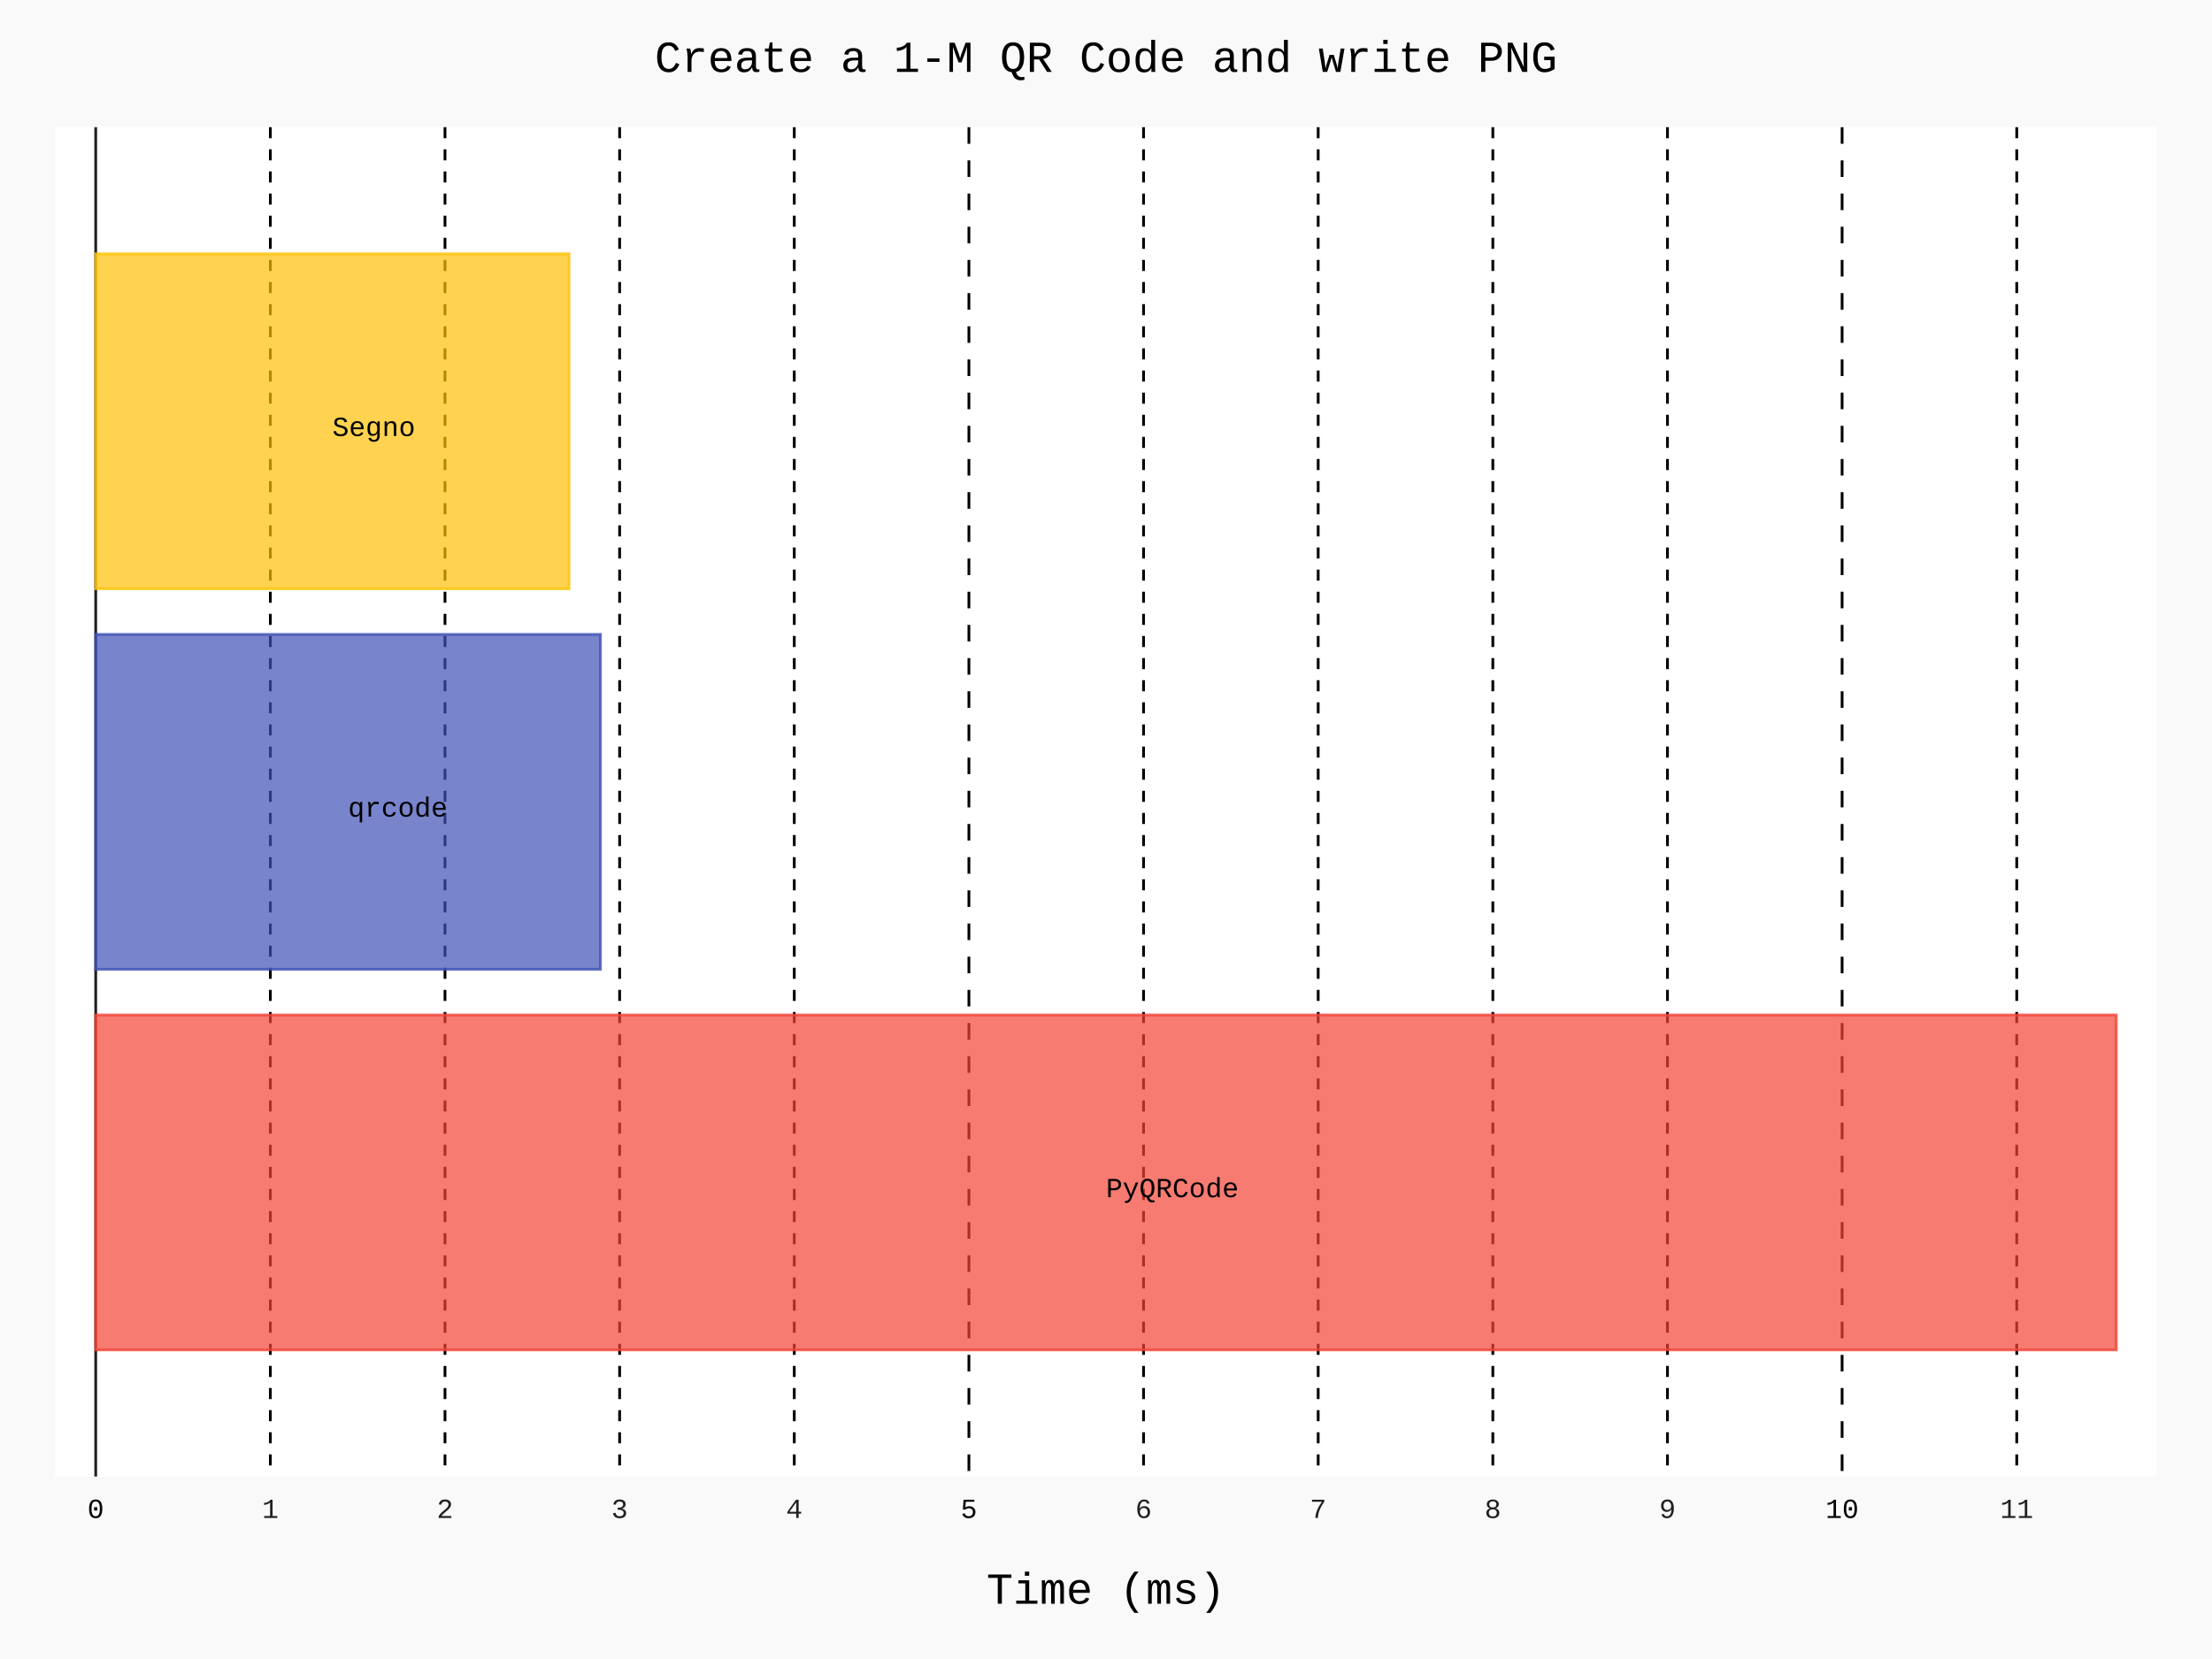
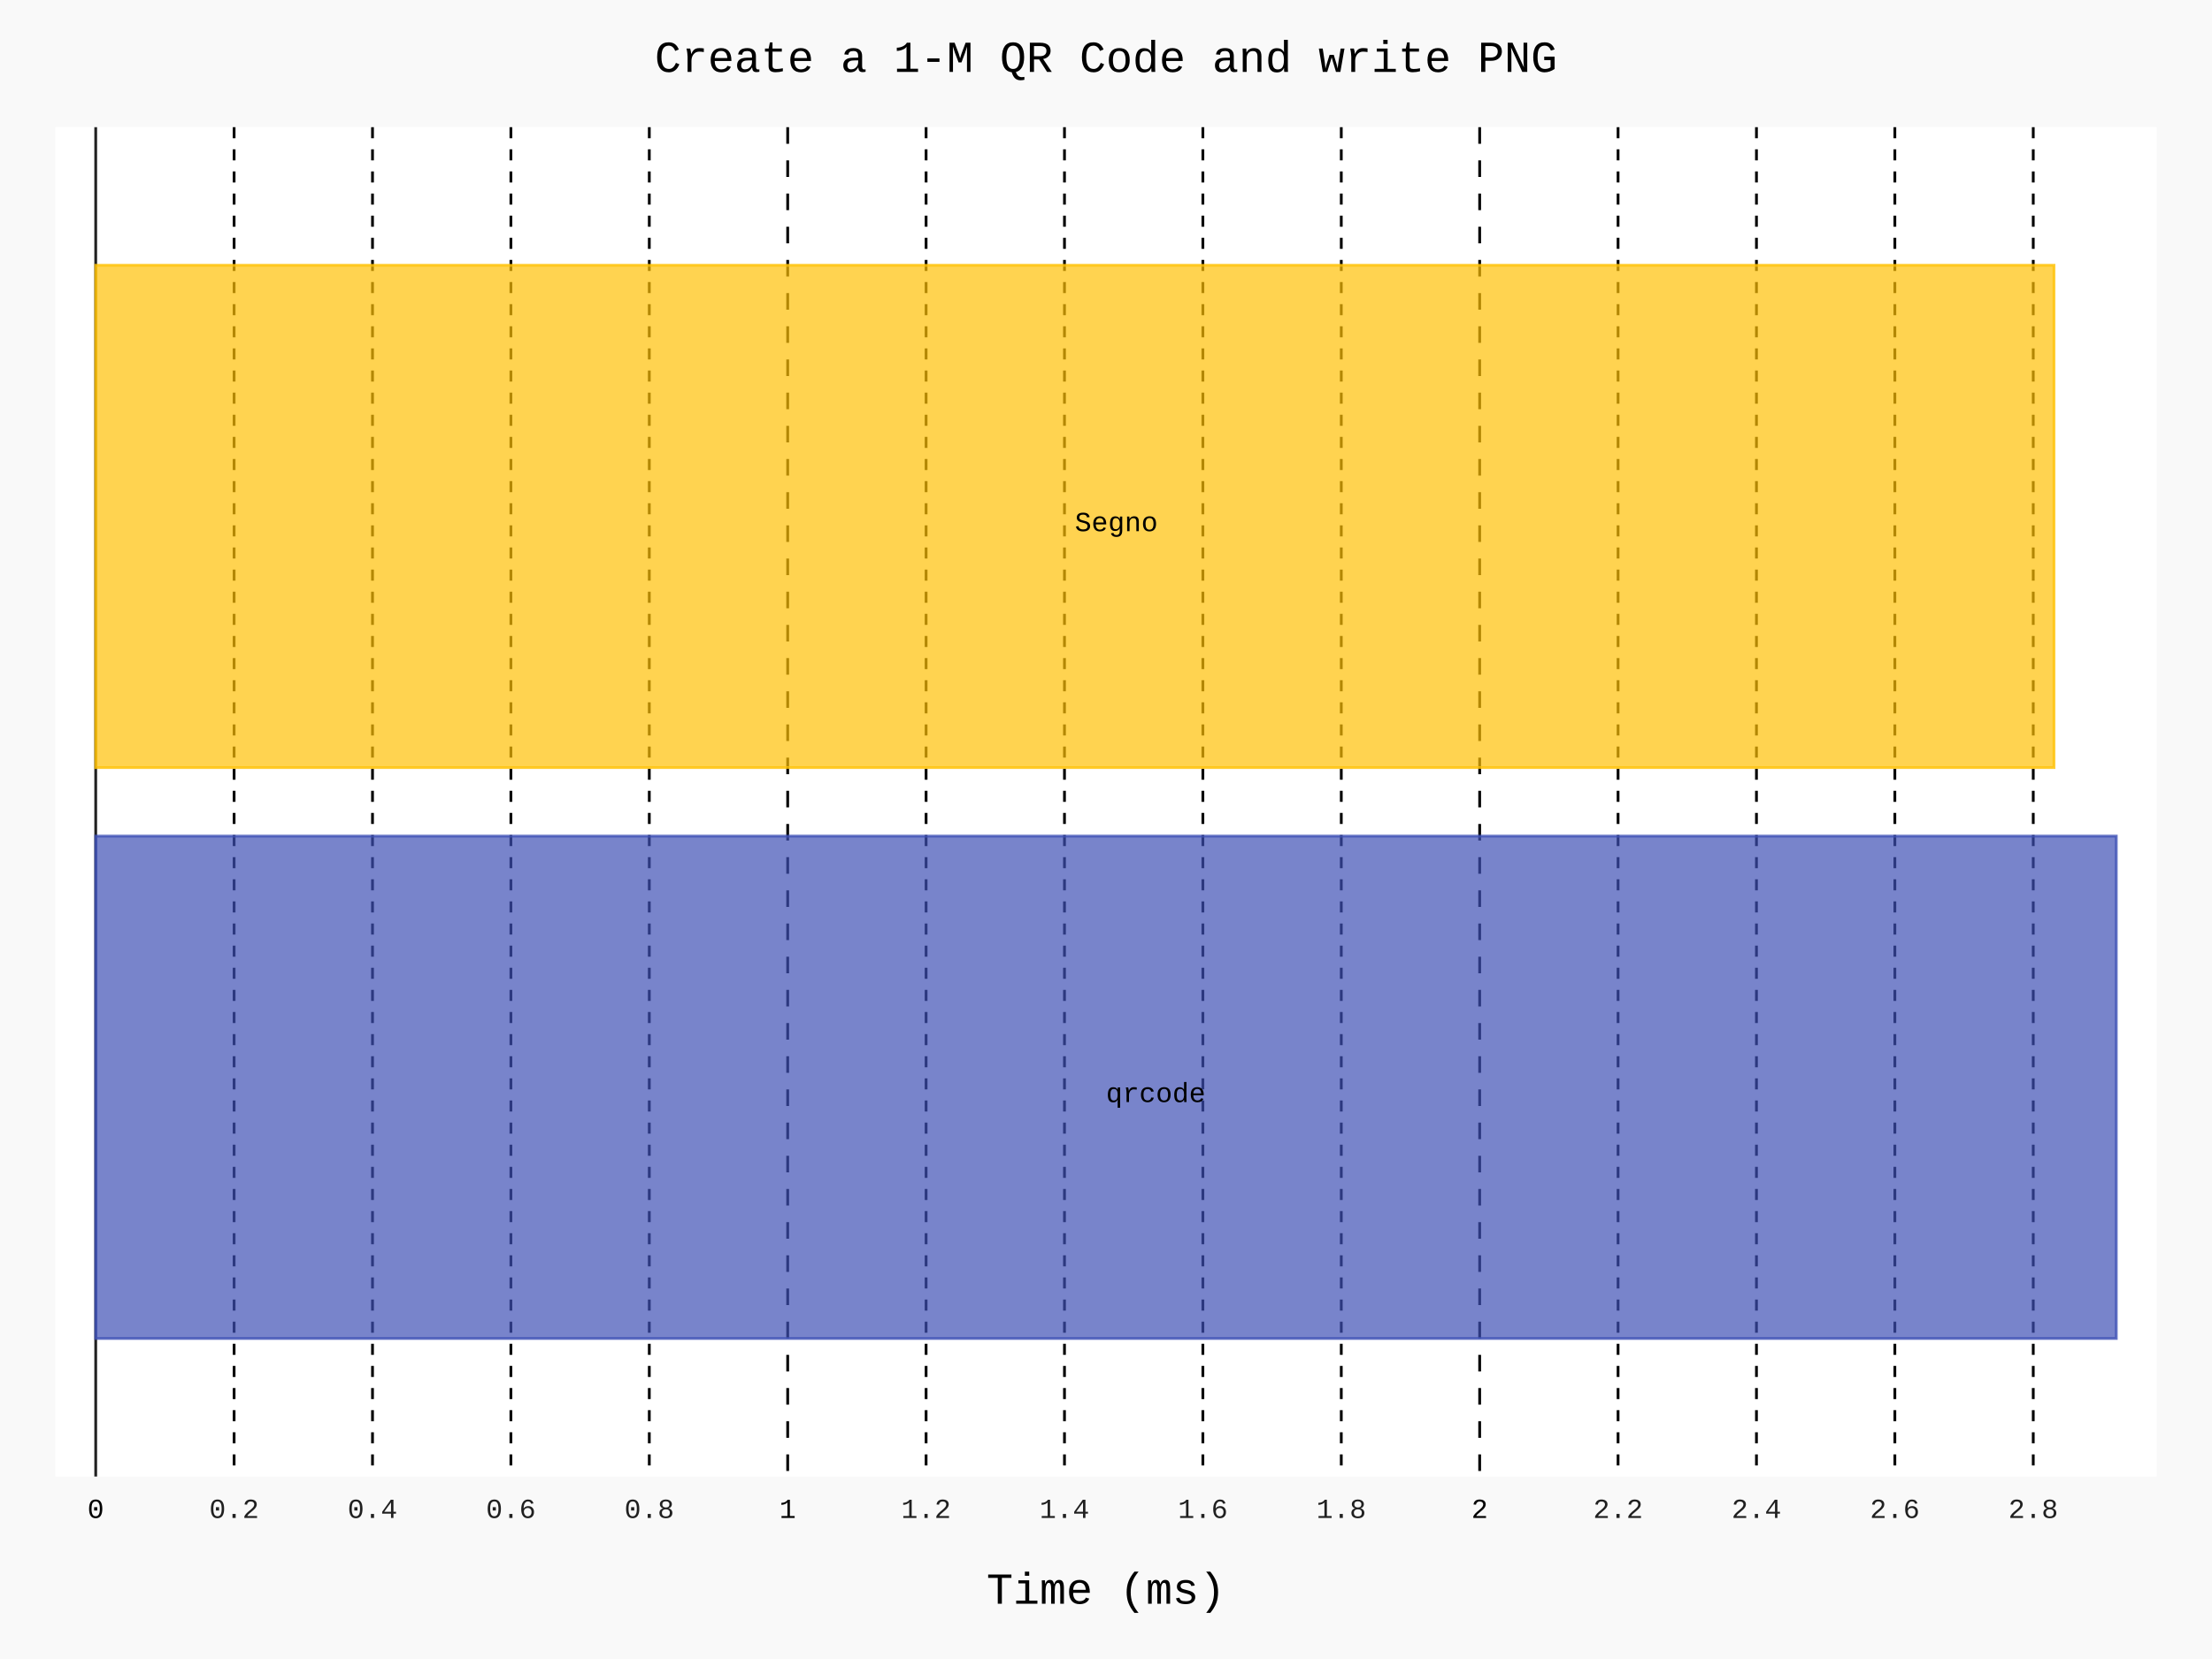
- <svg xmlns="http://www.w3.org/2000/svg" class="pygal-chart" id="chart-ed34fbbf-47c2-422d-a8b0-e9de578257f5" viewBox="0 0 800 600">
+ <svg xmlns="http://www.w3.org/2000/svg" id="chart-59107b7c-44bc-46a9-9c14-6278c2b17728" class="pygal-chart" viewBox="0 0 800 600">
  <defs>
-     <style type="text/css">#chart-ed34fbbf-47c2-422d-a8b0-e9de578257f5{-webkit-user-select:none;-webkit-font-smoothing:antialiased;font-family:Consolas,"Liberation Mono",Menlo,Courier,monospace}#chart-ed34fbbf-47c2-422d-a8b0-e9de578257f5 .title{font-family:Consolas,"Liberation Mono",Menlo,Courier,monospace;font-size:16px}#chart-ed34fbbf-47c2-422d-a8b0-e9de578257f5 .legends .legend text{font-family:Consolas,"Liberation Mono",Menlo,Courier,monospace;font-size:14px}#chart-ed34fbbf-47c2-422d-a8b0-e9de578257f5 .axis text{font-family:Consolas,"Liberation Mono",Menlo,Courier,monospace;font-size:10px}#chart-ed34fbbf-47c2-422d-a8b0-e9de578257f5 .axis text.major{font-family:Consolas,"Liberation Mono",Menlo,Courier,monospace;font-size:10px}#chart-ed34fbbf-47c2-422d-a8b0-e9de578257f5 .text-overlay text.value{font-family:Consolas,"Liberation Mono",Menlo,Courier,monospace;font-size:16px}#chart-ed34fbbf-47c2-422d-a8b0-e9de578257f5 .text-overlay text.label{font-family:Consolas,"Liberation Mono",Menlo,Courier,monospace;font-size:10px}#chart-ed34fbbf-47c2-422d-a8b0-e9de578257f5 .tooltip{font-family:Consolas,"Liberation Mono",Menlo,Courier,monospace;font-size:14px}#chart-ed34fbbf-47c2-422d-a8b0-e9de578257f5 text.no_data{font-family:Consolas,"Liberation Mono",Menlo,Courier,monospace;font-size:64px}
- #chart-ed34fbbf-47c2-422d-a8b0-e9de578257f5{background-color:rgba(249,249,249,1)}#chart-ed34fbbf-47c2-422d-a8b0-e9de578257f5 path,#chart-ed34fbbf-47c2-422d-a8b0-e9de578257f5 line,#chart-ed34fbbf-47c2-422d-a8b0-e9de578257f5 rect,#chart-ed34fbbf-47c2-422d-a8b0-e9de578257f5 circle{-webkit-transition:150ms;-moz-transition:150ms;transition:150ms}#chart-ed34fbbf-47c2-422d-a8b0-e9de578257f5 .graph &gt; .background{fill:rgba(249,249,249,1)}#chart-ed34fbbf-47c2-422d-a8b0-e9de578257f5 .plot &gt; .background{fill:rgba(255,255,255,1)}#chart-ed34fbbf-47c2-422d-a8b0-e9de578257f5 .graph{fill:rgba(0,0,0,.87)}#chart-ed34fbbf-47c2-422d-a8b0-e9de578257f5 text.no_data{fill:rgba(0,0,0,1)}#chart-ed34fbbf-47c2-422d-a8b0-e9de578257f5 .title{fill:rgba(0,0,0,1)}#chart-ed34fbbf-47c2-422d-a8b0-e9de578257f5 .legends .legend text{fill:rgba(0,0,0,.87)}#chart-ed34fbbf-47c2-422d-a8b0-e9de578257f5 .legends .legend:hover text{fill:rgba(0,0,0,1)}#chart-ed34fbbf-47c2-422d-a8b0-e9de578257f5 .axis .line{stroke:rgba(0,0,0,1)}#chart-ed34fbbf-47c2-422d-a8b0-e9de578257f5 .axis .guide.line{stroke:rgba(0,0,0,.54)}#chart-ed34fbbf-47c2-422d-a8b0-e9de578257f5 .axis .major.line{stroke:rgba(0,0,0,.87)}#chart-ed34fbbf-47c2-422d-a8b0-e9de578257f5 .axis text.major{fill:rgba(0,0,0,1)}#chart-ed34fbbf-47c2-422d-a8b0-e9de578257f5 .axis.y .guides:hover .guide.line,#chart-ed34fbbf-47c2-422d-a8b0-e9de578257f5 .line-graph .axis.x .guides:hover .guide.line,#chart-ed34fbbf-47c2-422d-a8b0-e9de578257f5 .stackedline-graph .axis.x .guides:hover .guide.line,#chart-ed34fbbf-47c2-422d-a8b0-e9de578257f5 .xy-graph .axis.x .guides:hover .guide.line{stroke:rgba(0,0,0,1)}#chart-ed34fbbf-47c2-422d-a8b0-e9de578257f5 .axis .guides:hover text{fill:rgba(0,0,0,1)}#chart-ed34fbbf-47c2-422d-a8b0-e9de578257f5 .reactive{fill-opacity:.7;stroke-opacity:.8;stroke-width:1}#chart-ed34fbbf-47c2-422d-a8b0-e9de578257f5 .ci{stroke:rgba(0,0,0,.87)}#chart-ed34fbbf-47c2-422d-a8b0-e9de578257f5 .reactive.active,#chart-ed34fbbf-47c2-422d-a8b0-e9de578257f5 .active .reactive{fill-opacity:.8;stroke-opacity:.9;stroke-width:4}#chart-ed34fbbf-47c2-422d-a8b0-e9de578257f5 .ci .reactive.active{stroke-width:1.5}#chart-ed34fbbf-47c2-422d-a8b0-e9de578257f5 .series text{fill:rgba(0,0,0,1)}#chart-ed34fbbf-47c2-422d-a8b0-e9de578257f5 .tooltip rect{fill:rgba(255,255,255,1);stroke:rgba(0,0,0,1);-webkit-transition:opacity 150ms;-moz-transition:opacity 150ms;transition:opacity 150ms}#chart-ed34fbbf-47c2-422d-a8b0-e9de578257f5 .tooltip .label{fill:rgba(0,0,0,.87)}#chart-ed34fbbf-47c2-422d-a8b0-e9de578257f5 .tooltip .label{fill:rgba(0,0,0,.87)}#chart-ed34fbbf-47c2-422d-a8b0-e9de578257f5 .tooltip .legend{font-size:.8em;fill:rgba(0,0,0,.54)}#chart-ed34fbbf-47c2-422d-a8b0-e9de578257f5 .tooltip .x_label{font-size:.6em;fill:rgba(0,0,0,1)}#chart-ed34fbbf-47c2-422d-a8b0-e9de578257f5 .tooltip .xlink{font-size:.5em;text-decoration:underline}#chart-ed34fbbf-47c2-422d-a8b0-e9de578257f5 .tooltip .value{font-size:1.5em}#chart-ed34fbbf-47c2-422d-a8b0-e9de578257f5 .bound{font-size:.5em}#chart-ed34fbbf-47c2-422d-a8b0-e9de578257f5 .max-value{font-size:.75em;fill:rgba(0,0,0,.54)}#chart-ed34fbbf-47c2-422d-a8b0-e9de578257f5 .map-element{fill:rgba(255,255,255,1);stroke:rgba(0,0,0,.54) !important}#chart-ed34fbbf-47c2-422d-a8b0-e9de578257f5 .map-element .reactive{fill-opacity:inherit;stroke-opacity:inherit}#chart-ed34fbbf-47c2-422d-a8b0-e9de578257f5 .color-0,#chart-ed34fbbf-47c2-422d-a8b0-e9de578257f5 .color-0 a:visited{stroke:#F44336;fill:#F44336}#chart-ed34fbbf-47c2-422d-a8b0-e9de578257f5 .color-1,#chart-ed34fbbf-47c2-422d-a8b0-e9de578257f5 .color-1 a:visited{stroke:#3F51B5;fill:#3F51B5}#chart-ed34fbbf-47c2-422d-a8b0-e9de578257f5 .color-2,#chart-ed34fbbf-47c2-422d-a8b0-e9de578257f5 .color-2 a:visited{stroke:#009688;fill:#009688}#chart-ed34fbbf-47c2-422d-a8b0-e9de578257f5 .text-overlay .color-0 text{fill:black}#chart-ed34fbbf-47c2-422d-a8b0-e9de578257f5 .text-overlay .color-1 text{fill:black}#chart-ed34fbbf-47c2-422d-a8b0-e9de578257f5 .text-overlay .color-2 text{fill:black}
- #chart-ed34fbbf-47c2-422d-a8b0-e9de578257f5 text.no_data{text-anchor:middle}#chart-ed34fbbf-47c2-422d-a8b0-e9de578257f5 .guide.line{fill:none}#chart-ed34fbbf-47c2-422d-a8b0-e9de578257f5 .centered{text-anchor:middle}#chart-ed34fbbf-47c2-422d-a8b0-e9de578257f5 .title{text-anchor:middle}#chart-ed34fbbf-47c2-422d-a8b0-e9de578257f5 .legends .legend text{fill-opacity:1}#chart-ed34fbbf-47c2-422d-a8b0-e9de578257f5 .axis.x text{text-anchor:middle}#chart-ed34fbbf-47c2-422d-a8b0-e9de578257f5 .axis.x:not(.web) text[transform]{text-anchor:start}#chart-ed34fbbf-47c2-422d-a8b0-e9de578257f5 .axis.x:not(.web) text[transform].backwards{text-anchor:end}#chart-ed34fbbf-47c2-422d-a8b0-e9de578257f5 .axis.y text{text-anchor:end}#chart-ed34fbbf-47c2-422d-a8b0-e9de578257f5 .axis.y text[transform].backwards{text-anchor:start}#chart-ed34fbbf-47c2-422d-a8b0-e9de578257f5 .axis.y2 text{text-anchor:start}#chart-ed34fbbf-47c2-422d-a8b0-e9de578257f5 .axis.y2 text[transform].backwards{text-anchor:end}#chart-ed34fbbf-47c2-422d-a8b0-e9de578257f5 .axis .guide.line{stroke-dasharray:4,4;stroke:black}#chart-ed34fbbf-47c2-422d-a8b0-e9de578257f5 .axis .major.guide.line{stroke-dasharray:6,6;stroke:black}#chart-ed34fbbf-47c2-422d-a8b0-e9de578257f5 .horizontal .axis.y .guide.line,#chart-ed34fbbf-47c2-422d-a8b0-e9de578257f5 .horizontal .axis.y2 .guide.line,#chart-ed34fbbf-47c2-422d-a8b0-e9de578257f5 .vertical .axis.x .guide.line{opacity:0}#chart-ed34fbbf-47c2-422d-a8b0-e9de578257f5 .horizontal .axis.always_show .guide.line,#chart-ed34fbbf-47c2-422d-a8b0-e9de578257f5 .vertical .axis.always_show .guide.line{opacity:1 !important}#chart-ed34fbbf-47c2-422d-a8b0-e9de578257f5 .axis.y .guides:hover .guide.line,#chart-ed34fbbf-47c2-422d-a8b0-e9de578257f5 .axis.y2 .guides:hover .guide.line,#chart-ed34fbbf-47c2-422d-a8b0-e9de578257f5 .axis.x .guides:hover .guide.line{opacity:1}#chart-ed34fbbf-47c2-422d-a8b0-e9de578257f5 .axis .guides:hover text{opacity:1}#chart-ed34fbbf-47c2-422d-a8b0-e9de578257f5 .nofill{fill:none}#chart-ed34fbbf-47c2-422d-a8b0-e9de578257f5 .subtle-fill{fill-opacity:.2}#chart-ed34fbbf-47c2-422d-a8b0-e9de578257f5 .dot{stroke-width:1px;fill-opacity:1;stroke-opacity:1}#chart-ed34fbbf-47c2-422d-a8b0-e9de578257f5 .dot.active{stroke-width:5px}#chart-ed34fbbf-47c2-422d-a8b0-e9de578257f5 .dot.negative{fill:transparent}#chart-ed34fbbf-47c2-422d-a8b0-e9de578257f5 text,#chart-ed34fbbf-47c2-422d-a8b0-e9de578257f5 tspan{stroke:none !important}#chart-ed34fbbf-47c2-422d-a8b0-e9de578257f5 .series text.active{opacity:1}#chart-ed34fbbf-47c2-422d-a8b0-e9de578257f5 .tooltip rect{fill-opacity:.95;stroke-width:.5}#chart-ed34fbbf-47c2-422d-a8b0-e9de578257f5 .tooltip text{fill-opacity:1}#chart-ed34fbbf-47c2-422d-a8b0-e9de578257f5 .showable{visibility:hidden}#chart-ed34fbbf-47c2-422d-a8b0-e9de578257f5 .showable.shown{visibility:visible}#chart-ed34fbbf-47c2-422d-a8b0-e9de578257f5 .gauge-background{fill:rgba(229,229,229,1);stroke:none}#chart-ed34fbbf-47c2-422d-a8b0-e9de578257f5 .bg-lines{stroke:rgba(249,249,249,1);stroke-width:2px}</style>
+     <style type="text/css">#chart-59107b7c-44bc-46a9-9c14-6278c2b17728{-webkit-user-select:none;-webkit-font-smoothing:antialiased;font-family:Consolas,"Liberation Mono",Menlo,Courier,monospace}#chart-59107b7c-44bc-46a9-9c14-6278c2b17728 .title{font-family:Consolas,"Liberation Mono",Menlo,Courier,monospace;font-size:16px}#chart-59107b7c-44bc-46a9-9c14-6278c2b17728 .legends .legend text{font-family:Consolas,"Liberation Mono",Menlo,Courier,monospace;font-size:14px}#chart-59107b7c-44bc-46a9-9c14-6278c2b17728 .axis text{font-family:Consolas,"Liberation Mono",Menlo,Courier,monospace;font-size:10px}#chart-59107b7c-44bc-46a9-9c14-6278c2b17728 .axis text.major{font-family:Consolas,"Liberation Mono",Menlo,Courier,monospace;font-size:10px}#chart-59107b7c-44bc-46a9-9c14-6278c2b17728 .text-overlay text.value{font-family:Consolas,"Liberation Mono",Menlo,Courier,monospace;font-size:16px}#chart-59107b7c-44bc-46a9-9c14-6278c2b17728 .text-overlay text.label{font-family:Consolas,"Liberation Mono",Menlo,Courier,monospace;font-size:10px}#chart-59107b7c-44bc-46a9-9c14-6278c2b17728 .tooltip{font-family:Consolas,"Liberation Mono",Menlo,Courier,monospace;font-size:14px}#chart-59107b7c-44bc-46a9-9c14-6278c2b17728 text.no_data{font-family:Consolas,"Liberation Mono",Menlo,Courier,monospace;font-size:64px}
+ #chart-59107b7c-44bc-46a9-9c14-6278c2b17728{background-color:rgba(249,249,249,1)}#chart-59107b7c-44bc-46a9-9c14-6278c2b17728 path,#chart-59107b7c-44bc-46a9-9c14-6278c2b17728 line,#chart-59107b7c-44bc-46a9-9c14-6278c2b17728 rect,#chart-59107b7c-44bc-46a9-9c14-6278c2b17728 circle{-webkit-transition:150ms;-moz-transition:150ms;transition:150ms}#chart-59107b7c-44bc-46a9-9c14-6278c2b17728 .graph &gt; .background{fill:rgba(249,249,249,1)}#chart-59107b7c-44bc-46a9-9c14-6278c2b17728 .plot &gt; .background{fill:rgba(255,255,255,1)}#chart-59107b7c-44bc-46a9-9c14-6278c2b17728 .graph{fill:rgba(0,0,0,.87)}#chart-59107b7c-44bc-46a9-9c14-6278c2b17728 text.no_data{fill:rgba(0,0,0,1)}#chart-59107b7c-44bc-46a9-9c14-6278c2b17728 .title{fill:rgba(0,0,0,1)}#chart-59107b7c-44bc-46a9-9c14-6278c2b17728 .legends .legend text{fill:rgba(0,0,0,.87)}#chart-59107b7c-44bc-46a9-9c14-6278c2b17728 .legends .legend:hover text{fill:rgba(0,0,0,1)}#chart-59107b7c-44bc-46a9-9c14-6278c2b17728 .axis .line{stroke:rgba(0,0,0,1)}#chart-59107b7c-44bc-46a9-9c14-6278c2b17728 .axis .guide.line{stroke:rgba(0,0,0,.54)}#chart-59107b7c-44bc-46a9-9c14-6278c2b17728 .axis .major.line{stroke:rgba(0,0,0,.87)}#chart-59107b7c-44bc-46a9-9c14-6278c2b17728 .axis text.major{fill:rgba(0,0,0,1)}#chart-59107b7c-44bc-46a9-9c14-6278c2b17728 .axis.y .guides:hover .guide.line,#chart-59107b7c-44bc-46a9-9c14-6278c2b17728 .line-graph .axis.x .guides:hover .guide.line,#chart-59107b7c-44bc-46a9-9c14-6278c2b17728 .stackedline-graph .axis.x .guides:hover .guide.line,#chart-59107b7c-44bc-46a9-9c14-6278c2b17728 .xy-graph .axis.x .guides:hover .guide.line{stroke:rgba(0,0,0,1)}#chart-59107b7c-44bc-46a9-9c14-6278c2b17728 .axis .guides:hover text{fill:rgba(0,0,0,1)}#chart-59107b7c-44bc-46a9-9c14-6278c2b17728 .reactive{fill-opacity:.7;stroke-opacity:.8;stroke-width:1}#chart-59107b7c-44bc-46a9-9c14-6278c2b17728 .ci{stroke:rgba(0,0,0,.87)}#chart-59107b7c-44bc-46a9-9c14-6278c2b17728 .reactive.active,#chart-59107b7c-44bc-46a9-9c14-6278c2b17728 .active .reactive{fill-opacity:.8;stroke-opacity:.9;stroke-width:4}#chart-59107b7c-44bc-46a9-9c14-6278c2b17728 .ci .reactive.active{stroke-width:1.5}#chart-59107b7c-44bc-46a9-9c14-6278c2b17728 .series text{fill:rgba(0,0,0,1)}#chart-59107b7c-44bc-46a9-9c14-6278c2b17728 .tooltip rect{fill:rgba(255,255,255,1);stroke:rgba(0,0,0,1);-webkit-transition:opacity 150ms;-moz-transition:opacity 150ms;transition:opacity 150ms}#chart-59107b7c-44bc-46a9-9c14-6278c2b17728 .tooltip .label{fill:rgba(0,0,0,.87)}#chart-59107b7c-44bc-46a9-9c14-6278c2b17728 .tooltip .label{fill:rgba(0,0,0,.87)}#chart-59107b7c-44bc-46a9-9c14-6278c2b17728 .tooltip .legend{font-size:.8em;fill:rgba(0,0,0,.54)}#chart-59107b7c-44bc-46a9-9c14-6278c2b17728 .tooltip .x_label{font-size:.6em;fill:rgba(0,0,0,1)}#chart-59107b7c-44bc-46a9-9c14-6278c2b17728 .tooltip .xlink{font-size:.5em;text-decoration:underline}#chart-59107b7c-44bc-46a9-9c14-6278c2b17728 .tooltip .value{font-size:1.5em}#chart-59107b7c-44bc-46a9-9c14-6278c2b17728 .bound{font-size:.5em}#chart-59107b7c-44bc-46a9-9c14-6278c2b17728 .max-value{font-size:.75em;fill:rgba(0,0,0,.54)}#chart-59107b7c-44bc-46a9-9c14-6278c2b17728 .map-element{fill:rgba(255,255,255,1);stroke:rgba(0,0,0,.54) !important}#chart-59107b7c-44bc-46a9-9c14-6278c2b17728 .map-element .reactive{fill-opacity:inherit;stroke-opacity:inherit}#chart-59107b7c-44bc-46a9-9c14-6278c2b17728 .color-0,#chart-59107b7c-44bc-46a9-9c14-6278c2b17728 .color-0 a:visited{stroke:#F44336;fill:#F44336}#chart-59107b7c-44bc-46a9-9c14-6278c2b17728 .color-1,#chart-59107b7c-44bc-46a9-9c14-6278c2b17728 .color-1 a:visited{stroke:#3F51B5;fill:#3F51B5}#chart-59107b7c-44bc-46a9-9c14-6278c2b17728 .text-overlay .color-0 text{fill:black}#chart-59107b7c-44bc-46a9-9c14-6278c2b17728 .text-overlay .color-1 text{fill:black}
+ #chart-59107b7c-44bc-46a9-9c14-6278c2b17728 text.no_data{text-anchor:middle}#chart-59107b7c-44bc-46a9-9c14-6278c2b17728 .guide.line{fill:none}#chart-59107b7c-44bc-46a9-9c14-6278c2b17728 .centered{text-anchor:middle}#chart-59107b7c-44bc-46a9-9c14-6278c2b17728 .title{text-anchor:middle}#chart-59107b7c-44bc-46a9-9c14-6278c2b17728 .legends .legend text{fill-opacity:1}#chart-59107b7c-44bc-46a9-9c14-6278c2b17728 .axis.x text{text-anchor:middle}#chart-59107b7c-44bc-46a9-9c14-6278c2b17728 .axis.x:not(.web) text[transform]{text-anchor:start}#chart-59107b7c-44bc-46a9-9c14-6278c2b17728 .axis.x:not(.web) text[transform].backwards{text-anchor:end}#chart-59107b7c-44bc-46a9-9c14-6278c2b17728 .axis.y text{text-anchor:end}#chart-59107b7c-44bc-46a9-9c14-6278c2b17728 .axis.y text[transform].backwards{text-anchor:start}#chart-59107b7c-44bc-46a9-9c14-6278c2b17728 .axis.y2 text{text-anchor:start}#chart-59107b7c-44bc-46a9-9c14-6278c2b17728 .axis.y2 text[transform].backwards{text-anchor:end}#chart-59107b7c-44bc-46a9-9c14-6278c2b17728 .axis .guide.line{stroke-dasharray:4,4;stroke:black}#chart-59107b7c-44bc-46a9-9c14-6278c2b17728 .axis .major.guide.line{stroke-dasharray:6,6;stroke:black}#chart-59107b7c-44bc-46a9-9c14-6278c2b17728 .horizontal .axis.y .guide.line,#chart-59107b7c-44bc-46a9-9c14-6278c2b17728 .horizontal .axis.y2 .guide.line,#chart-59107b7c-44bc-46a9-9c14-6278c2b17728 .vertical .axis.x .guide.line{opacity:0}#chart-59107b7c-44bc-46a9-9c14-6278c2b17728 .horizontal .axis.always_show .guide.line,#chart-59107b7c-44bc-46a9-9c14-6278c2b17728 .vertical .axis.always_show .guide.line{opacity:1 !important}#chart-59107b7c-44bc-46a9-9c14-6278c2b17728 .axis.y .guides:hover .guide.line,#chart-59107b7c-44bc-46a9-9c14-6278c2b17728 .axis.y2 .guides:hover .guide.line,#chart-59107b7c-44bc-46a9-9c14-6278c2b17728 .axis.x .guides:hover .guide.line{opacity:1}#chart-59107b7c-44bc-46a9-9c14-6278c2b17728 .axis .guides:hover text{opacity:1}#chart-59107b7c-44bc-46a9-9c14-6278c2b17728 .nofill{fill:none}#chart-59107b7c-44bc-46a9-9c14-6278c2b17728 .subtle-fill{fill-opacity:.2}#chart-59107b7c-44bc-46a9-9c14-6278c2b17728 .dot{stroke-width:1px;fill-opacity:1;stroke-opacity:1}#chart-59107b7c-44bc-46a9-9c14-6278c2b17728 .dot.active{stroke-width:5px}#chart-59107b7c-44bc-46a9-9c14-6278c2b17728 .dot.negative{fill:transparent}#chart-59107b7c-44bc-46a9-9c14-6278c2b17728 text,#chart-59107b7c-44bc-46a9-9c14-6278c2b17728 tspan{stroke:none !important}#chart-59107b7c-44bc-46a9-9c14-6278c2b17728 .series text.active{opacity:1}#chart-59107b7c-44bc-46a9-9c14-6278c2b17728 .tooltip rect{fill-opacity:.95;stroke-width:.5}#chart-59107b7c-44bc-46a9-9c14-6278c2b17728 .tooltip text{fill-opacity:1}#chart-59107b7c-44bc-46a9-9c14-6278c2b17728 .showable{visibility:hidden}#chart-59107b7c-44bc-46a9-9c14-6278c2b17728 .showable.shown{visibility:visible}#chart-59107b7c-44bc-46a9-9c14-6278c2b17728 .gauge-background{fill:rgba(229,229,229,1);stroke:none}#chart-59107b7c-44bc-46a9-9c14-6278c2b17728 .bg-lines{stroke:rgba(249,249,249,1);stroke-width:2px}</style>
  </defs>
  <g class="graph horizontalbar-graph horizontal">
-     <rect class="background" height="600" width="800" x="0" y="0" />
-     <g class="plot" transform="translate(20, 46)">
-       <rect class="background" height="488" width="760" x="0" y="0" />
+     <rect x="0" y="0" width="800" height="600" class="background" />
+     <g transform="translate(20, 46)" class="plot">
+       <rect x="0" y="0" width="760" height="488" class="background" />
      <g class="axis x always_show">
        <g class="guides">
-           <path class="axis major line" d="M14.615 0 v488" />
-           <text class="major" x="14.615" y="503.0">0</text>
+           <path d="M14.615 0 v488" class="axis major line" />
+           <text x="14.615" y="503.0" class="major">0</text>
        </g>
        <g class="guides">
-           <path class="guide line" d="M77.776 0 v488" />
-           <text class="" x="77.776" y="503.0">1</text>
+           <path d="M64.668 0 v488" class="guide line" />
+           <text x="64.668" y="503.0" class="">0.2</text>
        </g>
        <g class="guides">
-           <path class="guide line" d="M140.937 0 v488" />
-           <text class="" x="140.937" y="503.0">2</text>
+           <path d="M114.721 0 v488" class="guide line" />
+           <text x="114.721" y="503.0" class="">0.4</text>
        </g>
        <g class="guides">
-           <path class="guide line" d="M204.097 0 v488" />
-           <text class="" x="204.097" y="503.0">3</text>
+           <path d="M164.773 0 v488" class="guide line" />
+           <text x="164.773" y="503.0" class="">0.6</text>
        </g>
        <g class="guides">
-           <path class="guide line" d="M267.258 0 v488" />
-           <text class="" x="267.258" y="503.0">4</text>
+           <path d="M214.826 0 v488" class="guide line" />
+           <text x="214.826" y="503.0" class="">0.8</text>
        </g>
        <g class="guides">
-           <path class="major guide line" d="M330.419 0 v488" />
-           <text class="major" x="330.419" y="503.0">5</text>
+           <path d="M264.879 0 v488" class="major guide line" />
+           <text x="264.879" y="503.0" class="major">1</text>
        </g>
        <g class="guides">
-           <path class="guide line" d="M393.58 0 v488" />
-           <text class="" x="393.58" y="503.0">6</text>
+           <path d="M314.932 0 v488" class="guide line" />
+           <text x="314.932" y="503.0" class="">1.2</text>
        </g>
        <g class="guides">
-           <path class="guide line" d="M456.74 0 v488" />
-           <text class="" x="456.74" y="503.0">7</text>
+           <path d="M364.984 0 v488" class="guide line" />
+           <text x="364.984" y="503.0" class="">1.4</text>
        </g>
        <g class="guides">
-           <path class="guide line" d="M519.901 0 v488" />
-           <text class="" x="519.901" y="503.0">8</text>
+           <path d="M415.037 0 v488" class="guide line" />
+           <text x="415.037" y="503.0" class="">1.6</text>
        </g>
        <g class="guides">
-           <path class="guide line" d="M583.062 0 v488" />
-           <text class="" x="583.062" y="503.0">9</text>
+           <path d="M465.09 0 v488" class="guide line" />
+           <text x="465.09" y="503.0" class="">1.8</text>
        </g>
        <g class="guides">
-           <path class="major guide line" d="M646.222 0 v488" />
-           <text class="major" x="646.222" y="503.0">10</text>
+           <path d="M515.142 0 v488" class="major guide line" />
+           <text x="515.142" y="503.0" class="major">2</text>
        </g>
        <g class="guides">
-           <path class="guide line" d="M709.383 0 v488" />
-           <text class="" x="709.383" y="503.0">11</text>
+           <path d="M565.195 0 v488" class="guide line" />
+           <text x="565.195" y="503.0" class="">2.2</text>
        </g>
-       </g>
-       <g class="series serie-2 color-2">
-         <g class="bars">
-           <g class="bar" style="fill: #F44336; stroke: #F44336">
-             <rect class="rect reactive tooltip-trigger" height="121.124" rx="0" ry="0" width="730.769" x="14.615" y="321.079" />
-           </g>
+         <g class="guides">
+           <path d="M615.248 0 v488" class="guide line" />
+           <text x="615.248" y="503.0" class="">2.4</text>
+         </g>
+         <g class="guides">
+           <path d="M665.3 0 v488" class="guide line" />
+           <text x="665.3" y="503.0" class="">2.6</text>
+         </g>
+         <g class="guides">
+           <path d="M715.353 0 v488" class="guide line" />
+           <text x="715.353" y="503.0" class="">2.8</text>
        </g>
      </g>
      <g class="series serie-1 color-1">
        <g class="bars">
          <g class="bar" style="fill: #3F51B5; stroke: #3F51B5">
-             <rect class="rect reactive tooltip-trigger" height="121.124" rx="0" ry="0" width="182.534" x="14.615" y="183.438" />
+             <rect x="14.615" y="256.388" rx="0" ry="0" width="730.769" height="181.686" class="rect reactive tooltip-trigger" />
          </g>
        </g>
      </g>
      <g class="series serie-0 color-0">
        <g class="bars">
          <g class="bar" style="fill: #FFC107; stroke: #FFC107">
-             <rect class="rect reactive tooltip-trigger" height="121.124" rx="0" ry="0" width="171.165" x="14.615" y="45.797" />
+             <rect x="14.615" y="49.926" rx="0" ry="0" width="708.246" height="181.686" class="rect reactive tooltip-trigger" />
          </g>
        </g>
      </g>
    </g>
    <g class="titles">
-       <text class="title plot_title" x="400.0" y="26">Create a 1-M QR Code and write PNG</text>
-       <text class="title" x="400.0" y="580">Time (ms)</text>
+       <text x="400.0" y="26" class="title plot_title">Create a 1-M QR Code and write PNG</text>
+       <text x="400.0" y="580" class="title">Time (ms)</text>
    </g>
-     <g class="plot overlay" transform="translate(20, 46)">
-       <g class="series serie-2 color-2" />
+     <g transform="translate(20, 46)" class="plot overlay">
      <g class="series serie-1 color-1" />
      <g class="series serie-0 color-0" />
    </g>
-     <g class="plot text-overlay" transform="translate(20, 46)">
-       <g class="series serie-2 color-2">
-         <text class="label" x="380.0" y="386.974">PyQRCode</text>
-       </g>
+     <g transform="translate(20, 46)" class="plot text-overlay">
      <g class="series serie-1 color-1">
-         <text class="label" x="105.883" y="249.333">qrcode</text>
+         <text x="380" y="352.564" class="label">qrcode</text>
      </g>
      <g class="series serie-0 color-0">
-         <text class="label" x="100.198" y="111.692">Segno</text>
+         <text x="368.738" y="146.103" class="label">Segno</text>
      </g>
    </g>
-     <g class="plot tooltip-overlay" transform="translate(20, 46)">
-       <g class="tooltip" style="opacity: 0" transform="translate(0 0)">
-         <rect class="tooltip-box" height="0" rx="0" ry="0" width="0" />
+     <g transform="translate(20, 46)" class="plot tooltip-overlay">
+       <g transform="translate(0 0)" style="opacity: 0" class="tooltip">
+         <rect rx="0" ry="0" width="0" height="0" class="tooltip-box" />
        <g class="text" />
      </g>
    </g>
  </g>
</svg>
